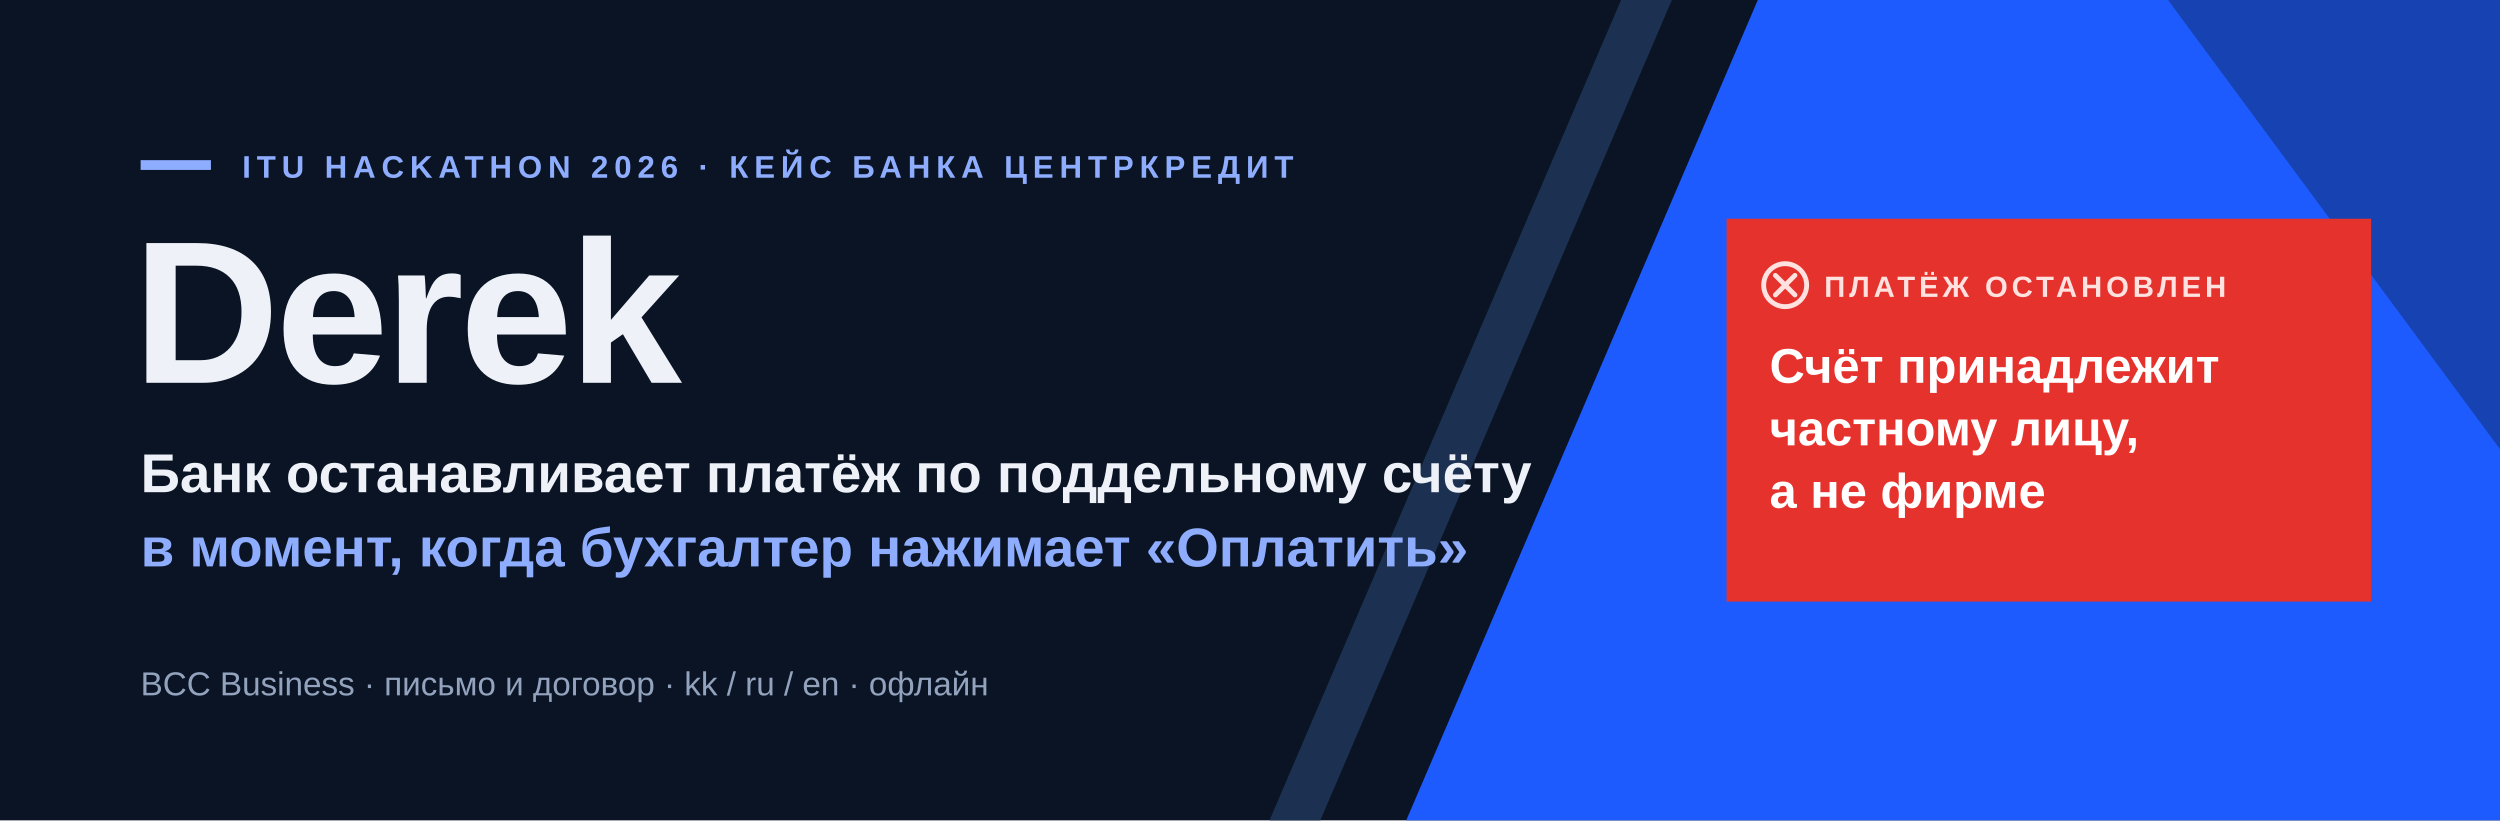
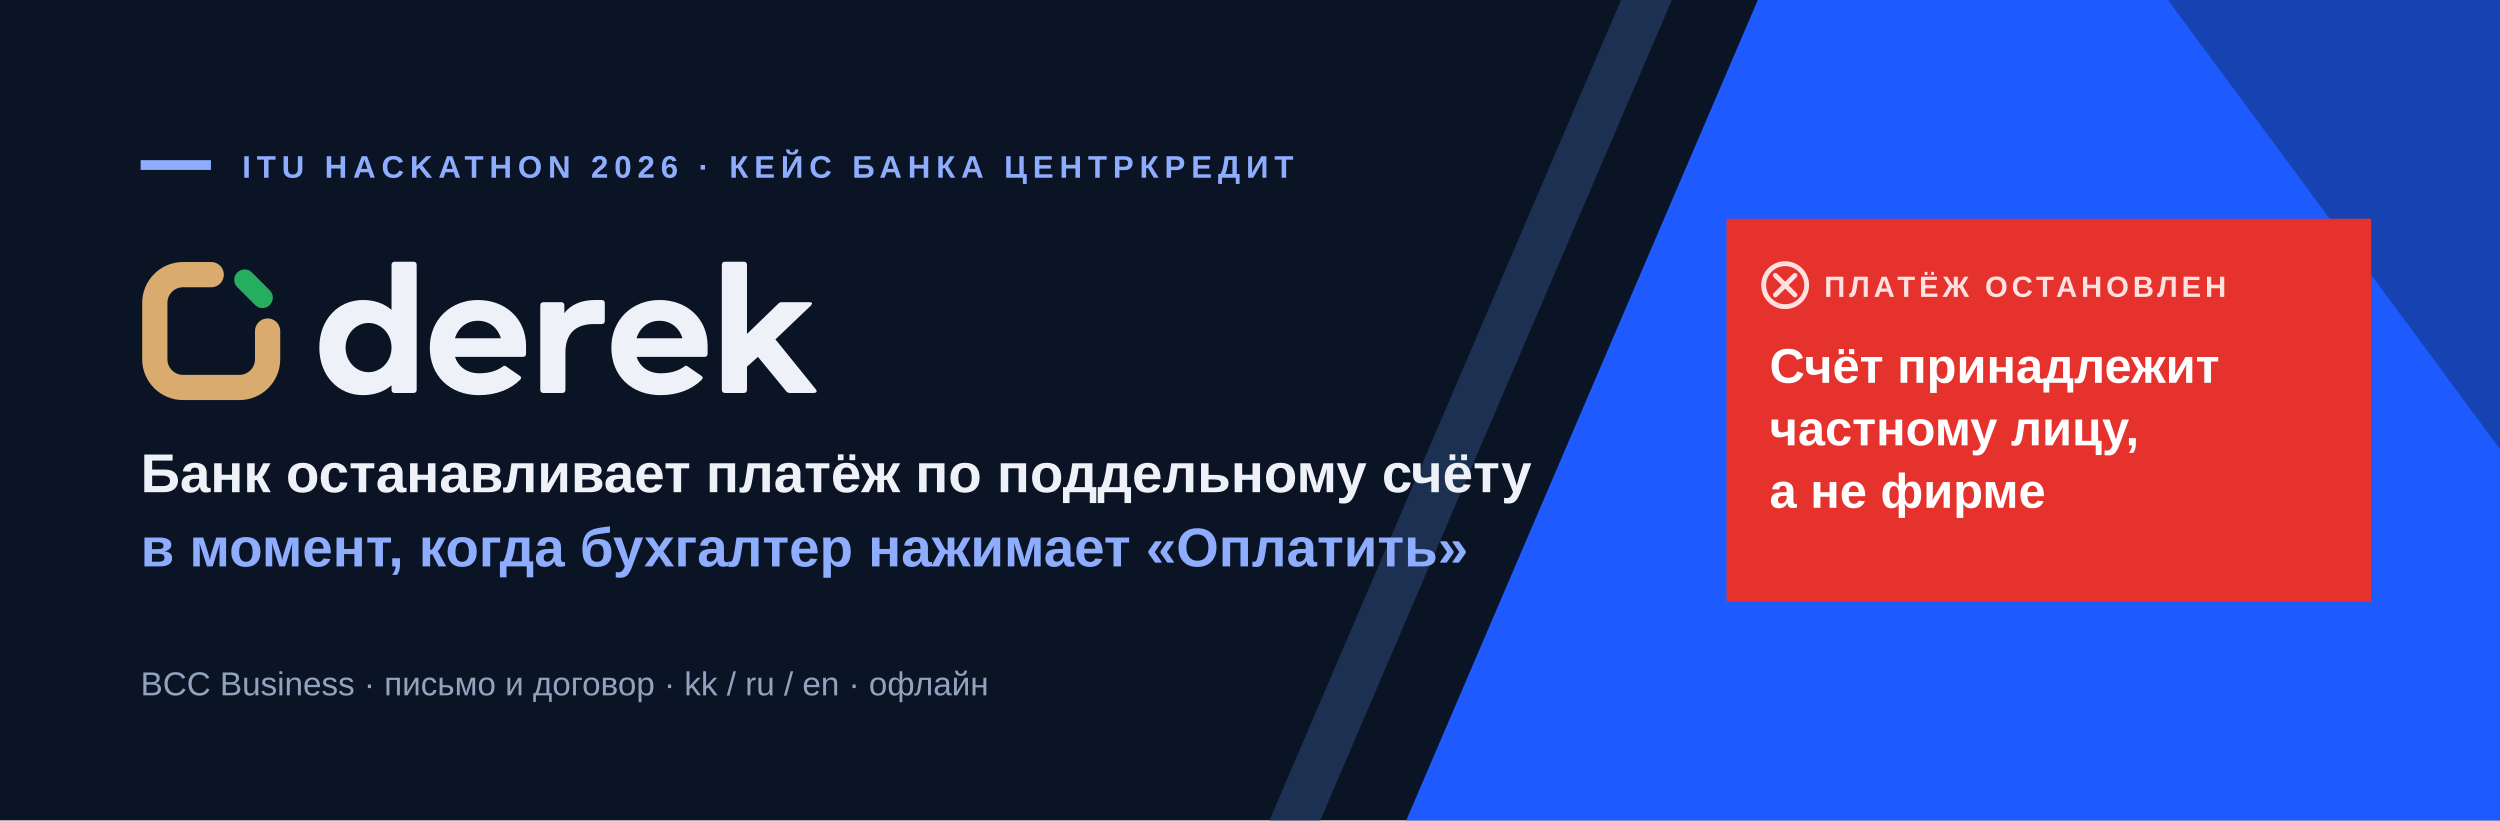
<svg xmlns="http://www.w3.org/2000/svg" width="1280" height="420" viewBox="0 0 1280 420" role="img" aria-label="Derek — банк останавливает платёж по поддельному счёту">
  <rect width="1280" height="420" fill="#0A1424" />
  <polygon points="900,0 1280,0 1280,420 720,420" fill="#1E5BFF" />
  <polygon points="1110,0 1280,0 1280,230" fill="#0A1424" fill-opacity="0.35" />
  <polygon points="830,0 856,0 676,420 650,420" fill="#1C3152" />
  <g font-family="'Segoe UI', 'Helvetica Neue', Arial, sans-serif">
    <rect x="72" y="82" width="36" height="5" fill="#8EADFF" />
    <text x="124" y="91" font-size="16" font-weight="700" letter-spacing="3" fill="#8EADFF">ITU HACKATHON 2026 · КЕЙС БАНКА ЦЕНТРКРЕДИТ</text>
-     <text x="68" y="196" font-size="104" font-weight="800" letter-spacing="-2" fill="#EEF2F8">Derek</text>
    <text x="72" y="252" font-size="28" font-weight="600" fill="#EEF2F8">Банк останавливает платёж по поддельному счёту</text>
    <text x="72" y="290" font-size="28" font-weight="600" fill="#8EADFF">в момент, когда бухгалтер нажимает «Оплатить»</text>
    <text x="72" y="356" font-size="17" fill="#93A3BE">BCC Business · письмо и договор · kk / ru / en · офлайн</text>
+   </g>
+   <g transform="translate(58 104) scale(0.5)">
+     <g transform="translate(3 33.72) scale(.76)">
+       <path fill="none" stroke="#D9AB6E" stroke-width="34" stroke-linecap="round" d="M128 52H90A38 38 0 0 0 52 90v76a38 38 0 0 0 38 38h76a38 38 0 0 0 38-38v-38" />
+       <path fill="none" stroke="#26AE60" stroke-width="28" stroke-linecap="round" d="m173 59 24 24" />
+     </g>
+     <g transform="translate(1.56 60) scale(1.12)">
+       <path fill="#EEF2F8" fill-rule="evenodd" transform="translate(187)" d="M69 0h17q3 0 3 3v114 q0 3-3 3H69q-3 0-3-3v-4c-7 6-16 9-26 9C17 122 0 104 0 78.5S17 35 40 35c10 0 19 3 26 9V3 q0-3 3-3Z M45 56a21 22.5 0 1 0 0 45 21 22.5 0 1 0 0-45Z" />
+       <path fill="#EEF2F8" fill-rule="evenodd" transform="translate(287)" d="M45 35C20 35 1 53 1 78.5S19 122 46 122c16 0 29-5.5 37.5-14 q2-2 0-3.5l-13-9q-1.5-1-3 .5C61 100.5 54 102 46 102c-11 0-19-6-22-15h62 q3 0 3-3v-7c0-25-19-42-44-42Z M24 70c3-10 11-16 21-16s18 6 21 16H24Z" />
+       <path fill="#EEF2F8" transform="translate(387)" d="M5 37h16q3 0 3 3v7c6-8 16-12 28-12h6 q3 0 3 3v16q0 3-3 3h-7c-17 0-26 9-26 26v34q0 3-3 3H5q-3 0-3-3V40q0-3 3-3Z" />
+       <path fill="#EEF2F8" fill-rule="evenodd" transform="translate(453)" d="M45 35C20 35 1 53 1 78.5S19 122 46 122c16 0 29-5.5 37.5-14 q2-2 0-3.5l-13-9q-1.5-1-3 .5C61 100.5 54 102 46 102c-11 0-19-6-22-15h62 q3 0 3-3v-7c0-25-19-42-44-42Z M24 70c3-10 11-16 21-16s18 6 21 16H24Z" />
+       <path fill="#EEF2F8" transform="translate(553)" d="M5 0h17q3 0 3 3v63l29-28q1-1 3-1h25 q4 0 1.5 3L51 71l36 44.5q4 4.5-1.5 4.5H64q-2 0-3.5-2L35 87l-10 9v21q0 3-3 3H5 q-3 0-3-3V3q0-3 3-3Z" />
+     </g>
  </g>
  <g font-family="'Segoe UI', 'Helvetica Neue', Arial, sans-serif">
    <rect x="884" y="112" width="330" height="196" fill="#E5322D" />
    <circle cx="914" cy="146" r="11" fill="none" stroke="#FFE1DF" stroke-width="2.5" />
    <path d="M909 141 L919 151 M919 141 L909 151" stroke="#FFE1DF" stroke-width="2.5" stroke-linecap="round" />
    <text x="934" y="152" font-size="15" font-weight="700" letter-spacing="2" fill="#FFE1DF">ПЛАТЁЖ ОСТАНОВЛЕН</text>
    <text x="906" y="196" font-size="25" font-weight="700" fill="#FFFFFF">Счёт принадлежит</text>
    <text x="906" y="228" font-size="25" font-weight="700" fill="#FFFFFF">частному лицу,</text>
    <text x="906" y="260" font-size="25" font-weight="700" fill="#FFFFFF">а не фирме</text>
  </g>
</svg>
